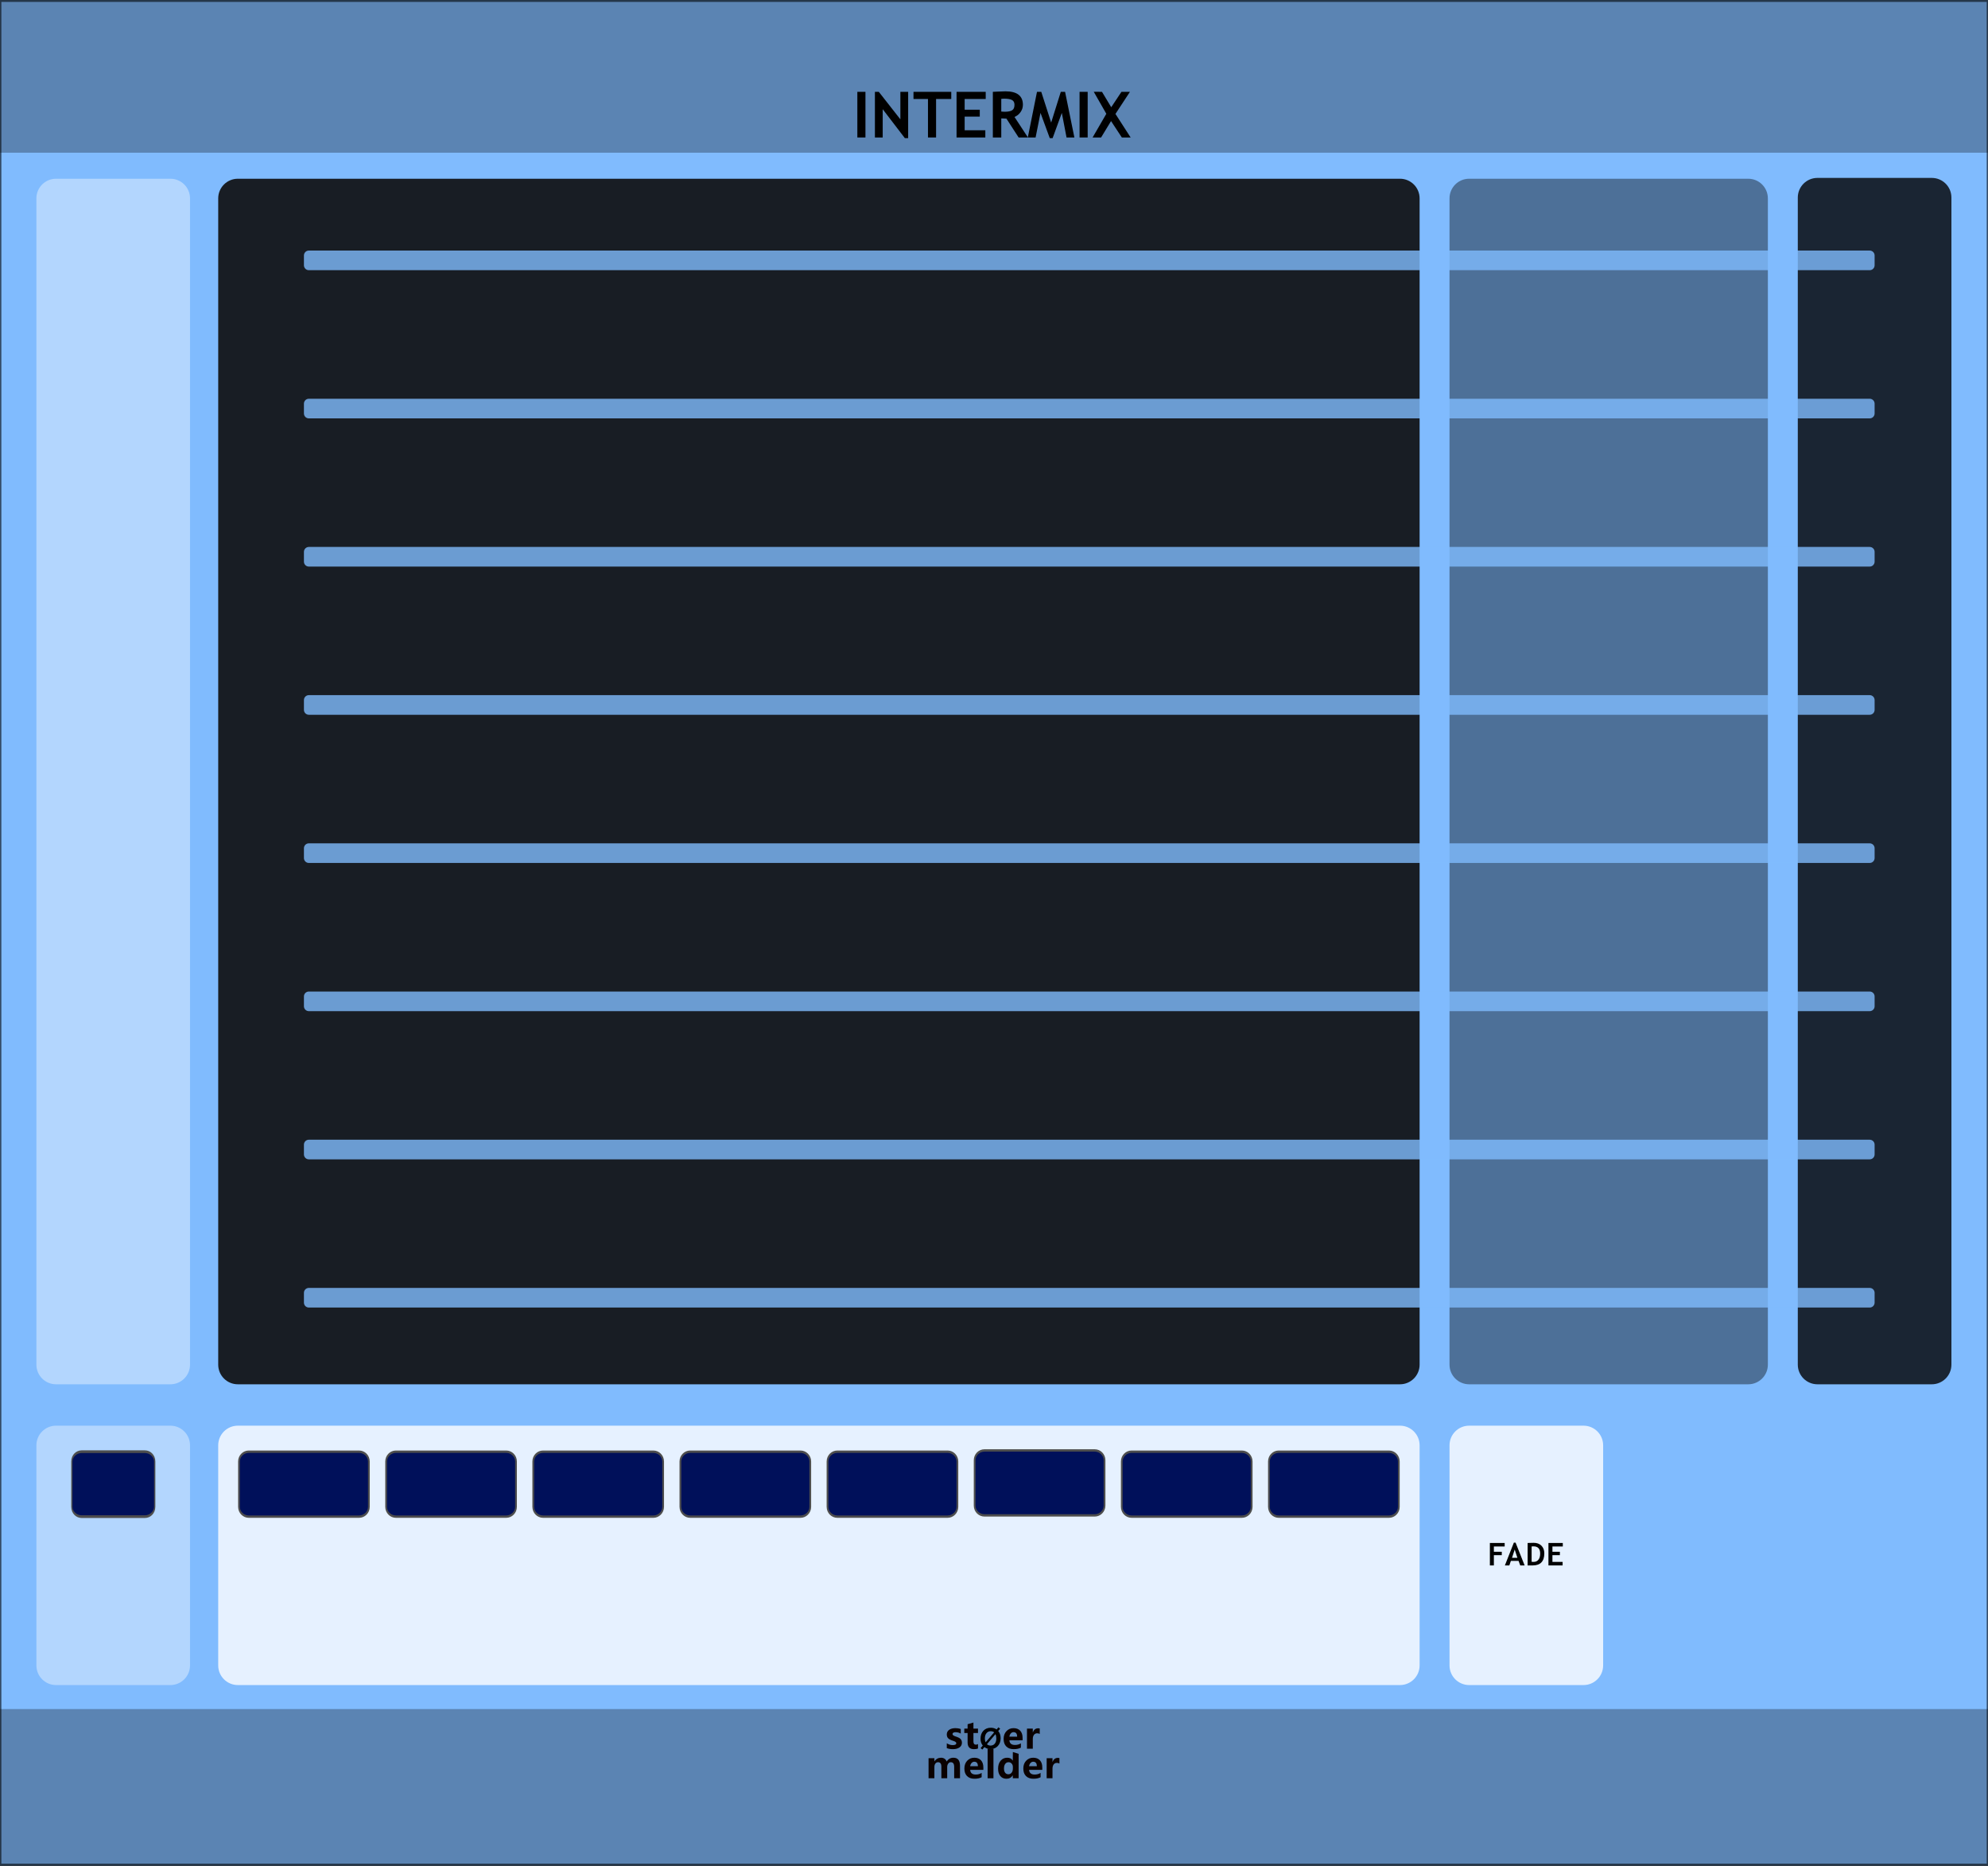
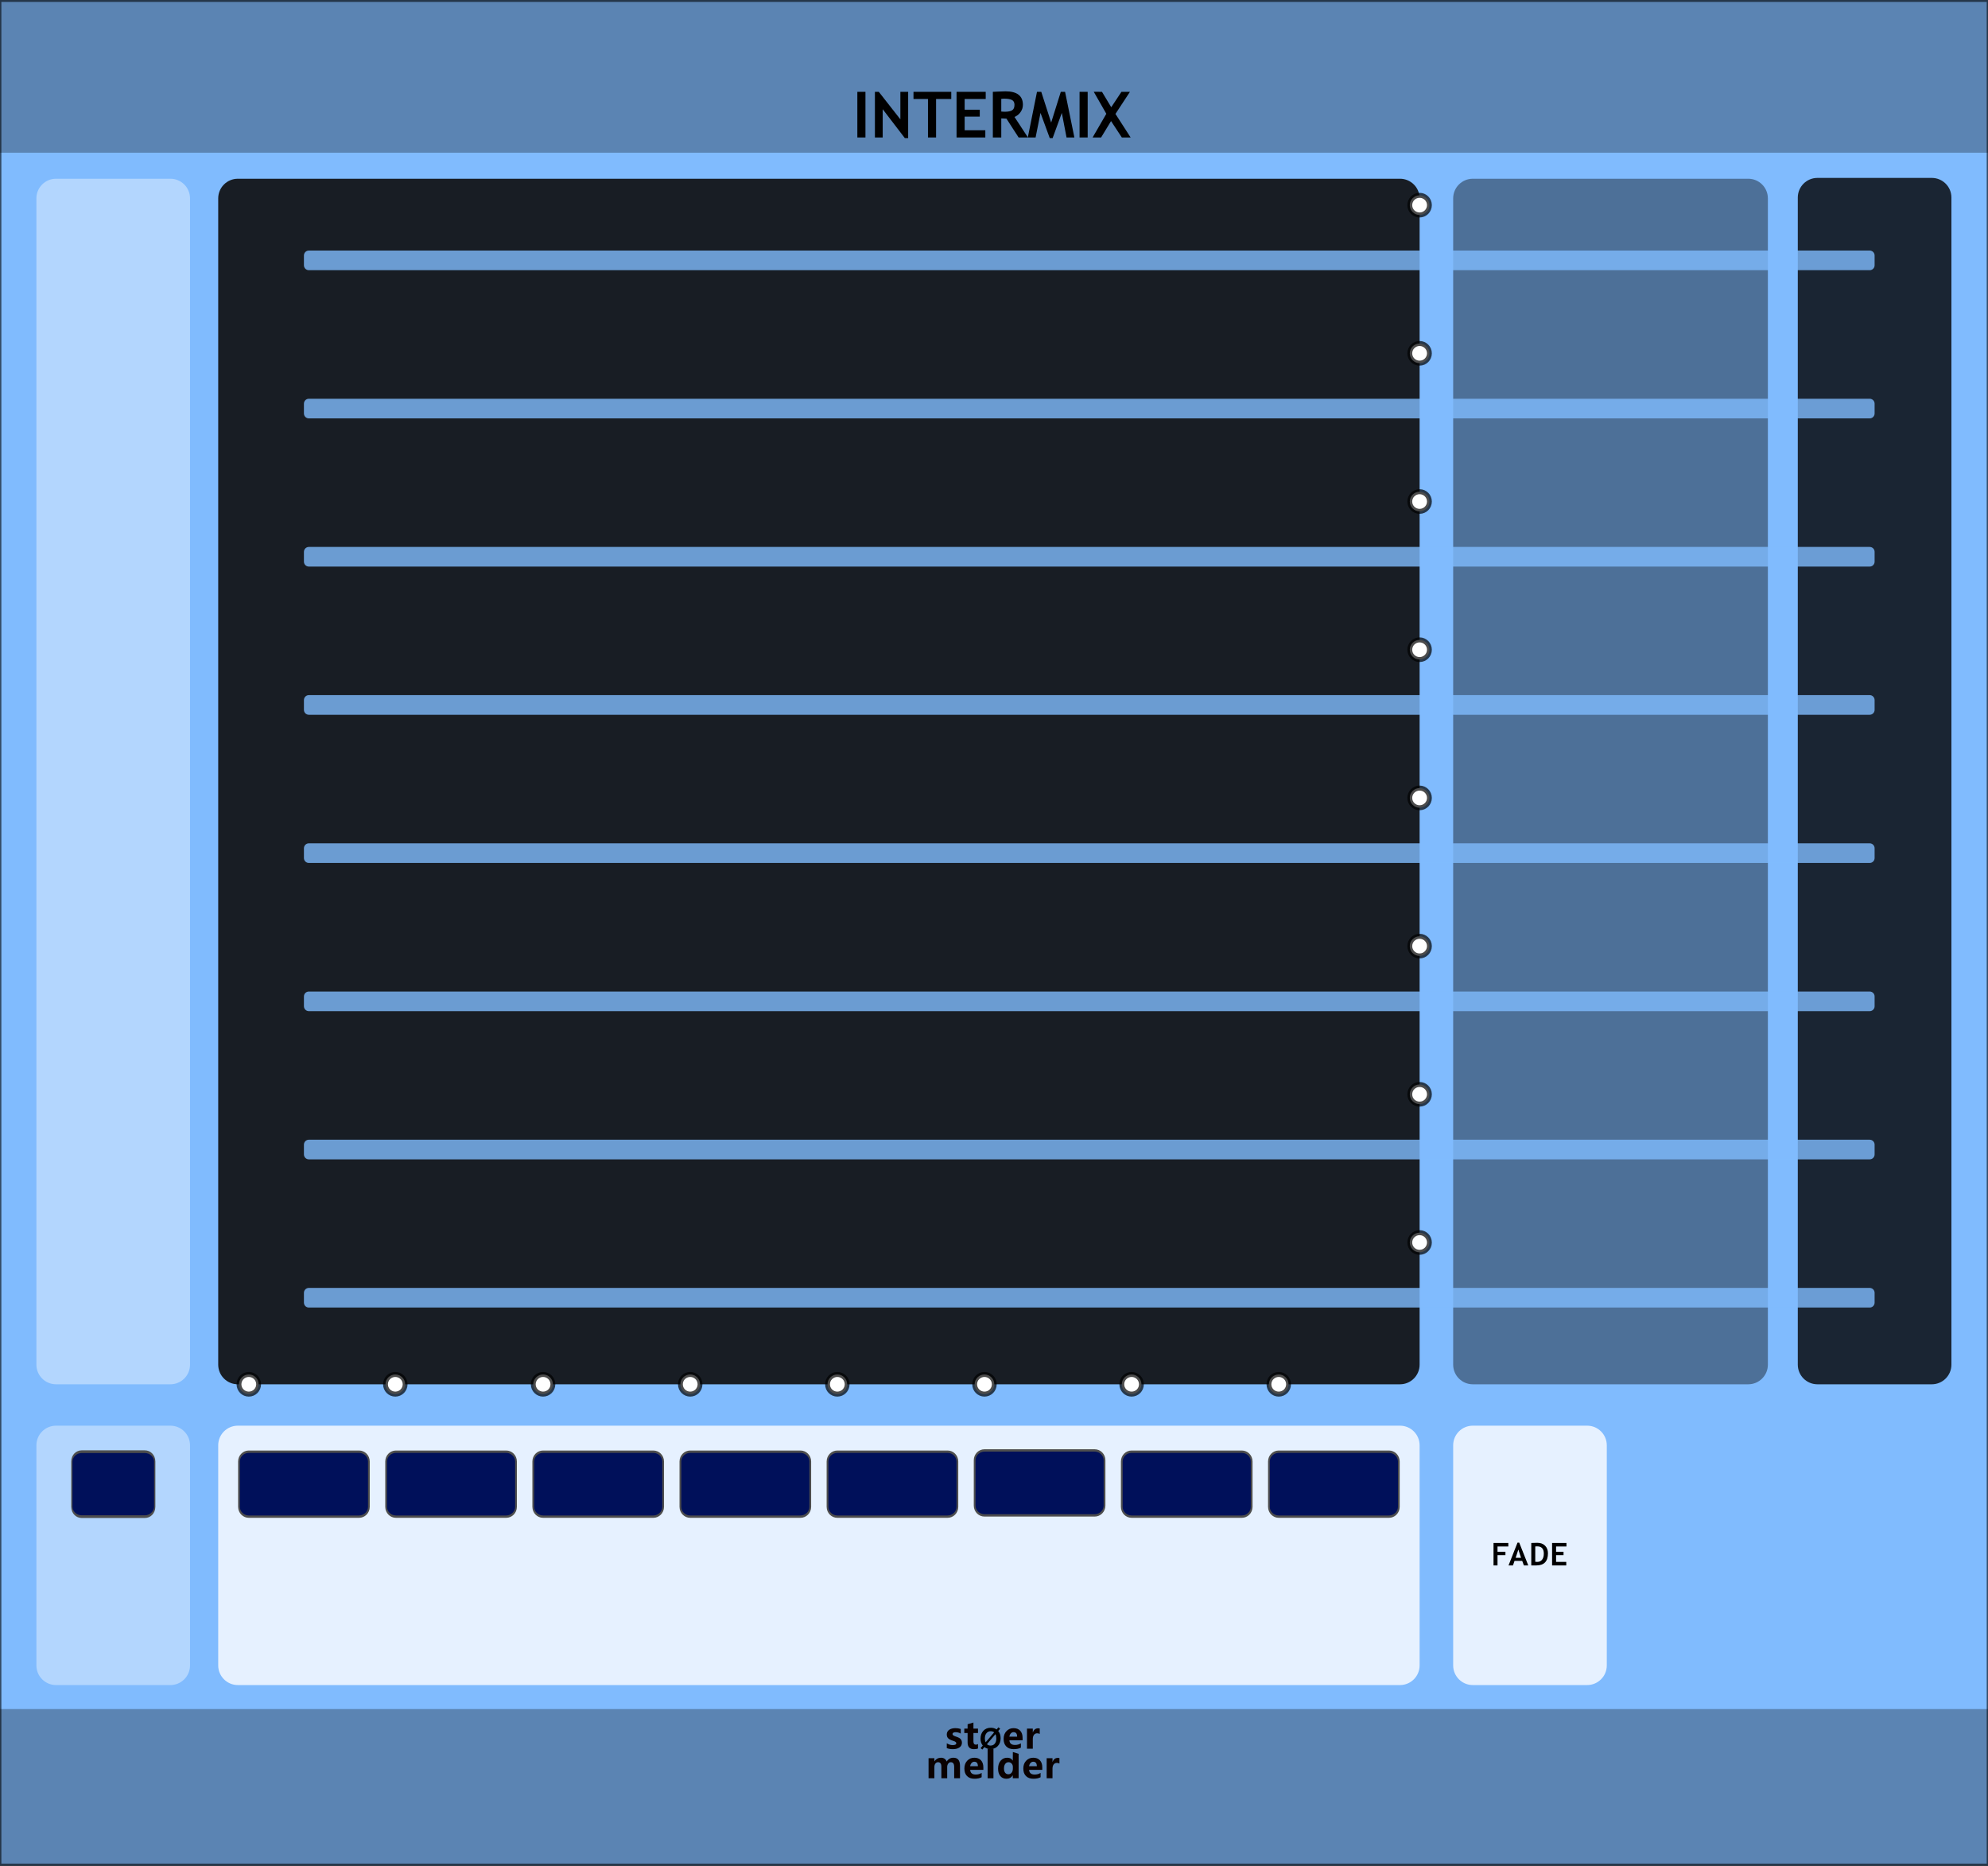
<svg xmlns="http://www.w3.org/2000/svg" width="100%" height="100%" viewBox="0 0 405 380" version="1.1" xml:space="preserve" style="fill-rule:evenodd;clip-rule:evenodd;stroke-linecap:round;stroke-linejoin:round;stroke-miterlimit:1.5;">
  <g id="panel" transform="matrix(0.834722,0,0,1.04324,-691.337,250.623)">
    <g transform="matrix(8.08652,0,0,0.958552,828.225,-240.235)">
      <rect x="0" y="0" width="60" height="380" style="fill:rgb(128,187,254);" />
    </g>
    <g transform="matrix(21.6634,0,0,25.5659,18.2833,-292.473)">
      <rect x="37.388" y="2.043" width="22.397" height="14.247" style="fill:none;stroke:black;stroke-opacity:0.6;stroke-width:0.03px;" />
    </g>
    <g transform="matrix(2.86922,0,0,1.81823,914.399,-538.329)">
      <rect x="-30.034" y="347.456" width="169.102" height="16.91" style="fill:rgb(4,4,4);fill-opacity:0.3;" />
    </g>
    <g transform="matrix(2.86922,0,0,1.76292,914.399,-852.772)">
      <rect x="-30.034" y="347.456" width="169.102" height="16.91" style="fill:rgb(4,4,4);fill-opacity:0.3;" />
    </g>
    <g transform="matrix(1.198,0,0,0.958552,1033.95,-213.396)">
      <g transform="matrix(13,0,0,13,1.94873,0)">
        <rect x="0.076" y="-0.715" width="0.127" height="0.715" style="fill-rule:nonzero;" />
      </g>
      <g transform="matrix(13,0,0,13,5.5669,0)">
        <path d="M0.542,0.01L0.195,-0.443L0.195,0L0.073,0L0.073,-0.715L0.134,-0.715L0.472,-0.284L0.472,-0.715L0.594,-0.715L0.594,0.01L0.542,0.01Z" style="fill-rule:nonzero;" />
      </g>
      <g transform="matrix(13,0,0,13,14.2441,0)">
        <path d="M0.364,-0.603L0.364,0L0.237,0L0.237,-0.603L0.01,-0.603L0.01,-0.715L0.602,-0.715L0.602,-0.603L0.364,-0.603Z" style="fill-rule:nonzero;" />
      </g>
      <g transform="matrix(13,0,0,13,22.1978,0)">
        <path d="M0.2,-0.603L0.2,-0.435L0.437,-0.435L0.437,-0.327L0.2,-0.327L0.2,-0.113L0.524,-0.113L0.524,0L0.073,0L0.073,-0.715L0.53,-0.715L0.53,-0.603L0.2,-0.603Z" style="fill-rule:nonzero;" />
      </g>
      <g transform="matrix(13,0,0,13,29.5928,0)">
        <path d="M0.477,0L0.286,-0.295C0.266,-0.296 0.24,-0.297 0.205,-0.299L0.205,0L0.073,0L0.073,-0.715C0.08,-0.715 0.108,-0.717 0.156,-0.719C0.204,-0.721 0.242,-0.723 0.271,-0.723C0.453,-0.723 0.544,-0.652 0.544,-0.512C0.544,-0.469 0.531,-0.431 0.506,-0.396C0.481,-0.361 0.45,-0.337 0.412,-0.322L0.623,0L0.477,0ZM0.205,-0.605L0.205,-0.406C0.229,-0.404 0.246,-0.403 0.259,-0.403C0.312,-0.403 0.351,-0.411 0.375,-0.426C0.4,-0.441 0.412,-0.47 0.412,-0.513C0.412,-0.548 0.399,-0.573 0.373,-0.587C0.346,-0.601 0.305,-0.608 0.248,-0.608C0.234,-0.608 0.22,-0.607 0.205,-0.605Z" style="fill-rule:nonzero;" />
      </g>
      <g transform="matrix(13,0,0,13,37.5337,0)">
        <path d="M0.74,0L0.617,0L0.543,-0.385L0.399,0.01L0.354,0.01L0.209,-0.385L0.132,0L0.01,0L0.154,-0.715L0.221,-0.715L0.376,-0.233L0.527,-0.715L0.594,-0.715L0.74,0Z" style="fill-rule:nonzero;" />
      </g>
      <g transform="matrix(13,0,0,13,47.2202,0)">
        <rect x="0.076" y="-0.715" width="0.127" height="0.715" style="fill-rule:nonzero;" />
      </g>
      <g transform="matrix(13,0,0,13,50.8384,0)">
        <path d="M0.46,0L0.291,-0.257L0.135,0L0.002,0L0.217,-0.371L0.02,-0.716L0.149,-0.715L0.294,-0.474L0.454,-0.715L0.587,-0.715L0.36,-0.369L0.598,0L0.46,0Z" style="fill-rule:nonzero;" />
      </g>
    </g>
    <g transform="matrix(0.840359,0,0,0.840359,238.786,16.2108)">
      <g transform="matrix(1.198,0,0,0.958552,893.633,-224.914)">
        <g transform="matrix(9,0,0,9,64.0056,347.267)">
          <path d="M0.919,0L0.762,0L0.762,-0.308C0.762,-0.391 0.732,-0.432 0.671,-0.432C0.643,-0.432 0.62,-0.42 0.602,-0.395C0.583,-0.369 0.574,-0.339 0.574,-0.303L0.574,0L0.417,0L0.417,-0.312C0.417,-0.392 0.387,-0.432 0.327,-0.432C0.298,-0.432 0.274,-0.42 0.256,-0.396C0.238,-0.372 0.229,-0.341 0.229,-0.301L0.229,0L0.072,0L0.072,-0.54L0.229,-0.54L0.229,-0.456L0.231,-0.456C0.25,-0.486 0.275,-0.51 0.307,-0.528C0.338,-0.545 0.371,-0.553 0.405,-0.553C0.481,-0.553 0.533,-0.519 0.561,-0.451C0.603,-0.519 0.663,-0.553 0.743,-0.553C0.86,-0.553 0.919,-0.481 0.919,-0.335L0.919,0Z" style="fill:rgb(10,1,1);fill-rule:nonzero;" />
        </g>
        <g transform="matrix(9,0,0,9,72.978,347.267)">
          <path d="M0.551,-0.226L0.196,-0.226C0.201,-0.142 0.252,-0.1 0.347,-0.1C0.407,-0.1 0.459,-0.115 0.505,-0.144L0.505,-0.028C0.456,-0.001 0.391,0.013 0.312,0.013C0.226,0.013 0.159,-0.011 0.111,-0.06C0.063,-0.108 0.04,-0.176 0.04,-0.262C0.04,-0.348 0.065,-0.419 0.116,-0.472C0.167,-0.526 0.23,-0.553 0.307,-0.553C0.384,-0.553 0.443,-0.53 0.487,-0.484C0.53,-0.437 0.551,-0.374 0.551,-0.292L0.551,-0.226ZM0.404,-0.324C0.404,-0.405 0.372,-0.445 0.306,-0.445C0.279,-0.445 0.255,-0.434 0.234,-0.412C0.214,-0.39 0.201,-0.361 0.195,-0.324L0.404,-0.324Z" style="fill:rgb(10,1,1);fill-rule:nonzero;" />
        </g>
        <g transform="matrix(9,0,0,9,78.3513,347.267)">
          <rect x="0.069" y="-0.799" width="0.157" height="0.799" style="fill:rgb(10,1,1);fill-rule:nonzero;" />
        </g>
        <g transform="matrix(9,0,0,9,81.1494,347.267)">
          <path d="M0.593,0L0.436,0L0.436,-0.076L0.433,-0.076C0.395,-0.017 0.339,0.013 0.264,0.013C0.195,0.013 0.141,-0.011 0.1,-0.06C0.06,-0.108 0.04,-0.174 0.04,-0.258C0.04,-0.346 0.062,-0.418 0.108,-0.472C0.153,-0.526 0.212,-0.553 0.286,-0.553C0.356,-0.553 0.405,-0.528 0.433,-0.477L0.436,-0.477L0.438,-0.707L0.593,-0.658L0.593,0ZM0.438,-0.306C0.438,-0.342 0.427,-0.372 0.405,-0.396C0.383,-0.42 0.356,-0.432 0.323,-0.432C0.284,-0.432 0.254,-0.417 0.232,-0.386C0.21,-0.356 0.199,-0.315 0.199,-0.263C0.199,-0.213 0.21,-0.175 0.231,-0.148C0.252,-0.121 0.281,-0.108 0.318,-0.108C0.353,-0.108 0.382,-0.122 0.404,-0.15C0.427,-0.179 0.438,-0.215 0.438,-0.261L0.438,-0.306Z" style="fill:rgb(10,1,1);fill-rule:nonzero;" />
        </g>
        <g transform="matrix(9,0,0,9,87.2654,347.267)">
          <path d="M0.551,-0.226L0.196,-0.226C0.201,-0.142 0.252,-0.1 0.347,-0.1C0.407,-0.1 0.459,-0.115 0.505,-0.144L0.505,-0.028C0.456,-0.001 0.391,0.013 0.312,0.013C0.226,0.013 0.159,-0.011 0.111,-0.06C0.063,-0.108 0.04,-0.176 0.04,-0.262C0.04,-0.348 0.065,-0.419 0.116,-0.472C0.167,-0.526 0.23,-0.553 0.307,-0.553C0.384,-0.553 0.443,-0.53 0.487,-0.484C0.53,-0.437 0.551,-0.374 0.551,-0.292L0.551,-0.226ZM0.404,-0.324C0.404,-0.405 0.372,-0.445 0.306,-0.445C0.279,-0.445 0.255,-0.434 0.234,-0.412C0.214,-0.39 0.201,-0.361 0.195,-0.324L0.404,-0.324Z" style="fill:rgb(10,1,1);fill-rule:nonzero;" />
        </g>
        <g transform="matrix(9,0,0,9,92.6386,347.267)">
          <path d="M0.416,-0.397C0.397,-0.408 0.374,-0.414 0.346,-0.414C0.31,-0.414 0.282,-0.4 0.261,-0.373C0.24,-0.345 0.229,-0.308 0.229,-0.26L0.229,0L0.072,0L0.072,-0.54L0.229,-0.54L0.229,-0.438L0.231,-0.438C0.257,-0.512 0.305,-0.549 0.374,-0.549C0.392,-0.549 0.406,-0.547 0.416,-0.543L0.416,-0.397Z" style="fill:rgb(10,1,1);fill-rule:nonzero;" />
        </g>
      </g>
      <g transform="matrix(1.198,0,0,0.958552,893.495,-231.786)">
        <g transform="matrix(9,0,0,9,68.6657,347.267)">
          <path d="M0.058,-0.145C0.112,-0.112 0.165,-0.096 0.216,-0.096C0.281,-0.096 0.314,-0.113 0.314,-0.148C0.314,-0.173 0.287,-0.193 0.233,-0.21C0.166,-0.231 0.12,-0.254 0.095,-0.28C0.07,-0.305 0.058,-0.34 0.058,-0.383C0.058,-0.436 0.079,-0.478 0.122,-0.508C0.165,-0.538 0.221,-0.553 0.291,-0.553C0.34,-0.553 0.388,-0.546 0.434,-0.531L0.434,-0.407C0.392,-0.432 0.346,-0.444 0.295,-0.444C0.27,-0.444 0.25,-0.44 0.235,-0.431C0.22,-0.422 0.212,-0.41 0.212,-0.396C0.212,-0.371 0.235,-0.351 0.28,-0.335C0.329,-0.319 0.366,-0.304 0.39,-0.291C0.415,-0.278 0.434,-0.26 0.447,-0.238C0.459,-0.216 0.466,-0.191 0.466,-0.163C0.466,-0.107 0.444,-0.064 0.399,-0.033C0.354,-0.002 0.295,0.013 0.22,0.013C0.162,0.013 0.107,0.004 0.058,-0.015L0.058,-0.145Z" style="fill:rgb(10,1,1);fill-rule:nonzero;" />
        </g>
        <g transform="matrix(9,0,0,9,73.2436,347.267)">
          <path d="M0.39,-0.006C0.366,0.007 0.33,0.013 0.282,0.013C0.167,0.013 0.11,-0.047 0.11,-0.167L0.11,-0.422L0.021,-0.422L0.021,-0.54L0.11,-0.54L0.11,-0.659L0.267,-0.704L0.267,-0.54L0.39,-0.54L0.39,-0.422L0.267,-0.422L0.267,-0.195C0.267,-0.137 0.289,-0.108 0.335,-0.108C0.353,-0.108 0.371,-0.114 0.39,-0.124L0.39,-0.006Z" style="fill:rgb(10,1,1);fill-rule:nonzero;" />
        </g>
        <g transform="matrix(6.6,0,0,6.6,77.1051,347.267)">
          <path d="M0.106,0.032L0.043,-0.021L0.122,-0.115C0.067,-0.183 0.04,-0.268 0.04,-0.368C0.04,-0.487 0.075,-0.584 0.144,-0.658C0.213,-0.732 0.305,-0.769 0.418,-0.769C0.5,-0.769 0.571,-0.748 0.63,-0.706L0.698,-0.785L0.761,-0.733L0.689,-0.65C0.748,-0.581 0.778,-0.493 0.778,-0.384C0.778,-0.266 0.743,-0.17 0.674,-0.097C0.605,-0.023 0.516,0.013 0.406,0.013C0.32,0.013 0.246,-0.011 0.182,-0.059L0.106,0.032ZM0.54,-0.6C0.506,-0.628 0.463,-0.642 0.413,-0.642C0.349,-0.642 0.297,-0.617 0.258,-0.569C0.218,-0.52 0.199,-0.455 0.199,-0.375C0.199,-0.319 0.208,-0.273 0.227,-0.234L0.54,-0.6ZM0.275,-0.165C0.311,-0.131 0.356,-0.114 0.409,-0.114C0.473,-0.114 0.524,-0.137 0.563,-0.184C0.601,-0.231 0.62,-0.294 0.62,-0.374C0.62,-0.435 0.61,-0.488 0.588,-0.533L0.275,-0.165Z" style="fill-rule:nonzero;" />
        </g>
        <g transform="matrix(9,0,0,9,82.6053,347.267)">
          <path d="M0.551,-0.226L0.196,-0.226C0.201,-0.142 0.252,-0.1 0.347,-0.1C0.407,-0.1 0.459,-0.115 0.505,-0.144L0.505,-0.028C0.456,-0.001 0.391,0.013 0.312,0.013C0.226,0.013 0.159,-0.011 0.111,-0.06C0.063,-0.108 0.04,-0.176 0.04,-0.262C0.04,-0.348 0.065,-0.419 0.116,-0.472C0.167,-0.526 0.23,-0.553 0.307,-0.553C0.384,-0.553 0.443,-0.53 0.487,-0.484C0.53,-0.437 0.551,-0.374 0.551,-0.292L0.551,-0.226ZM0.404,-0.324C0.404,-0.405 0.372,-0.445 0.306,-0.445C0.279,-0.445 0.255,-0.434 0.234,-0.412C0.214,-0.39 0.201,-0.361 0.195,-0.324L0.404,-0.324Z" style="fill:rgb(10,1,1);fill-rule:nonzero;" />
        </g>
        <g transform="matrix(9,0,0,9,87.9786,347.267)">
          <path d="M0.416,-0.397C0.397,-0.408 0.374,-0.414 0.346,-0.414C0.31,-0.414 0.282,-0.4 0.261,-0.373C0.24,-0.345 0.229,-0.308 0.229,-0.26L0.229,0L0.072,0L0.072,-0.54L0.229,-0.54L0.229,-0.438L0.231,-0.438C0.257,-0.512 0.305,-0.549 0.374,-0.549C0.392,-0.549 0.406,-0.547 0.416,-0.543L0.416,-0.397Z" style="fill:rgb(10,1,1);fill-rule:nonzero;" />
        </g>
      </g>
    </g>
-     <g transform="matrix(1.14209,0,0,8.78869,1176.16,-705.628)">
-       <path d="M73.138,57.36C73.138,57.119 71.257,56.924 68.942,56.924L9.303,56.924C6.987,56.924 5.107,57.119 5.107,57.36L5.107,83.268C5.107,83.509 6.987,83.704 9.303,83.704L68.942,83.704C71.257,83.704 73.138,83.509 73.138,83.268L73.138,57.36Z" style="fill-opacity:0.4;" />
+     <g transform="matrix(1.12901,0,0,8.78869,1177.12,-705.628)">
+       <path d="M73.138,57.36C73.138,57.119 71.236,56.924 68.893,56.924L9.351,56.924C7.009,56.924 5.107,57.119 5.107,57.36L5.107,83.268C5.107,83.509 7.009,83.704 9.351,83.704L68.893,83.704C71.236,83.704 73.138,83.509 73.138,83.268L73.138,57.36Z" style="fill-opacity:0.4;" />
    </g>
    <g transform="matrix(0.551125,0,0,8.79472,1264.18,-706.133)">
      <path d="M73.138,57.36C73.138,57.119 69.241,56.924 64.443,56.924L13.802,56.924C9.003,56.924 5.107,57.119 5.107,57.36L5.107,83.268C5.107,83.509 9.003,83.704 13.802,83.704L64.443,83.704C69.241,83.704 73.138,83.509 73.138,83.268L73.138,57.36Z" style="fill-opacity:0.8;" />
    </g>
    <g transform="matrix(4.31003,0,0,1.89102,859.469,-69.5457)">
      <path d="M73.138,58.951C73.138,57.832 72.639,56.924 72.026,56.924L6.219,56.924C5.605,56.924 5.107,57.832 5.107,58.951L5.107,81.676C5.107,82.795 5.605,83.704 6.219,83.704L72.026,83.704C72.639,83.704 73.138,82.795 73.138,81.676L73.138,58.951Z" style="fill:white;fill-opacity:0.8;" />
    </g>
    <g transform="matrix(1.25309,0,0,1.34672,870.473,-234.006)">
      <path d="M38.128,207.245C38.128,206.459 37.271,205.822 36.216,205.822L14.743,205.822C13.688,205.822 12.831,206.459 12.831,207.245L12.831,213.815C12.831,214.601 13.688,215.238 14.743,215.238L36.216,215.238C37.271,215.238 38.128,214.601 38.128,213.815L38.128,207.245Z" style="fill:rgb(0,16,90);stroke:rgb(77,77,77);stroke-width:0.34px;stroke-linecap:square;" />
    </g>
    <g transform="matrix(1.25309,0,0,1.34672,1121.84,-234.006)">
      <path d="M38.128,207.245C38.128,206.459 37.271,205.822 36.216,205.822L14.743,205.822C13.688,205.822 12.831,206.459 12.831,207.245L12.831,213.815C12.831,214.601 13.688,215.238 14.743,215.238L36.216,215.238C37.271,215.238 38.128,214.601 38.128,213.815L38.128,207.245Z" style="fill:rgb(0,16,90);stroke:rgb(77,77,77);stroke-width:0.34px;stroke-linecap:square;" />
    </g>
    <g transform="matrix(1.25309,0,0,1.34672,1085.93,-234.006)">
      <path d="M38.128,207.245C38.128,206.459 37.271,205.822 36.216,205.822L14.743,205.822C13.688,205.822 12.831,206.459 12.831,207.245L12.831,213.815C12.831,214.601 13.688,215.238 14.743,215.238L36.216,215.238C37.271,215.238 38.128,214.601 38.128,213.815L38.128,207.245Z" style="fill:rgb(0,16,90);stroke:rgb(77,77,77);stroke-width:0.34px;stroke-linecap:square;" />
    </g>
    <g transform="matrix(1.25309,0,0,1.34672,1050.02,-234.249)">
      <path d="M38.128,207.245C38.128,206.459 37.271,205.822 36.216,205.822L14.743,205.822C13.688,205.822 12.831,206.459 12.831,207.245L12.831,213.815C12.831,214.601 13.688,215.238 14.743,215.238L36.216,215.238C37.271,215.238 38.128,214.601 38.128,213.815L38.128,207.245Z" style="fill:rgb(0,16,90);stroke:rgb(77,77,77);stroke-width:0.34px;stroke-linecap:square;" />
    </g>
    <g transform="matrix(1.25309,0,0,1.34672,1014.11,-234.006)">
      <path d="M38.128,207.245C38.128,206.459 37.271,205.822 36.216,205.822L14.743,205.822C13.688,205.822 12.831,206.459 12.831,207.245L12.831,213.815C12.831,214.601 13.688,215.238 14.743,215.238L36.216,215.238C37.271,215.238 38.128,214.601 38.128,213.815L38.128,207.245Z" style="fill:rgb(0,16,90);stroke:rgb(77,77,77);stroke-width:0.34px;stroke-linecap:square;" />
    </g>
    <g transform="matrix(1.25309,0,0,1.34672,978.203,-234.006)">
      <path d="M38.128,207.245C38.128,206.459 37.271,205.822 36.216,205.822L14.743,205.822C13.688,205.822 12.831,206.459 12.831,207.245L12.831,213.815C12.831,214.601 13.688,215.238 14.743,215.238L36.216,215.238C37.271,215.238 38.128,214.601 38.128,213.815L38.128,207.245Z" style="fill:rgb(0,16,90);stroke:rgb(77,77,77);stroke-width:0.34px;stroke-linecap:square;" />
    </g>
    <g transform="matrix(1.25309,0,0,1.34672,942.293,-234.006)">
      <path d="M38.128,207.245C38.128,206.459 37.271,205.822 36.216,205.822L14.743,205.822C13.688,205.822 12.831,206.459 12.831,207.245L12.831,213.815C12.831,214.601 13.688,215.238 14.743,215.238L36.216,215.238C37.271,215.238 38.128,214.601 38.128,213.815L38.128,207.245Z" style="fill:rgb(0,16,90);stroke:rgb(77,77,77);stroke-width:0.34px;stroke-linecap:square;" />
    </g>
    <g transform="matrix(1.25309,0,0,1.34672,906.383,-234.006)">
      <path d="M38.128,207.245C38.128,206.459 37.271,205.822 36.216,205.822L14.743,205.822C13.688,205.822 12.831,206.459 12.831,207.245L12.831,213.815C12.831,214.601 13.688,215.238 14.743,215.238L36.216,215.238C37.271,215.238 38.128,214.601 38.128,213.815L38.128,207.245Z" style="fill:rgb(0,16,90);stroke:rgb(77,77,77);stroke-width:0.34px;stroke-linecap:square;" />
    </g>
-     <g transform="matrix(0.551125,0,0,1.89102,1179.18,-69.5457)">
+     <g transform="matrix(0.551125,0,0,1.89102,1180.07,-69.5457)">
      <path d="M73.138,58.951C73.138,57.832 69.241,56.924 64.443,56.924L13.802,56.924C9.003,56.924 5.107,57.832 5.107,58.951L5.107,81.676C5.107,82.795 9.003,83.704 13.802,83.704L64.443,83.704C69.241,83.704 73.138,82.795 73.138,81.676L73.138,58.951Z" style="fill:white;fill-opacity:0.8;" />
    </g>
-     <g transform="matrix(1.198,0,0,0.958552,1151.21,15.644)">
+     <g transform="matrix(1.198,0,0,0.958552,1152.1,15.644)">
      <g transform="matrix(6.4,0,0,6.4,33.4514,51.8924)">
        <path d="M0.2,-0.603L0.2,-0.435L0.452,-0.435L0.452,-0.327L0.2,-0.327L0.2,0L0.073,0L0.073,-0.715L0.544,-0.715L0.544,-0.603L0.2,-0.603Z" style="fill-rule:nonzero;" />
      </g>
      <g transform="matrix(6.4,0,0,6.4,36.9607,51.8924)">
        <path d="M0.491,0L0.438,-0.145L0.193,-0.145L0.144,0L0.002,0L0.288,-0.725L0.343,-0.725L0.631,0L0.491,0ZM0.315,-0.506L0.229,-0.242L0.401,-0.242L0.315,-0.506Z" style="fill-rule:nonzero;" />
      </g>
      <g transform="matrix(6.4,0,0,6.4,41.1418,51.8924)">
        <path d="M0.232,0L0.073,0L0.073,-0.715C0.174,-0.718 0.238,-0.72 0.264,-0.72C0.368,-0.72 0.451,-0.69 0.512,-0.629C0.573,-0.568 0.604,-0.487 0.604,-0.386C0.604,-0.129 0.48,0 0.232,0ZM0.2,-0.604L0.2,-0.116C0.221,-0.114 0.243,-0.113 0.267,-0.113C0.331,-0.113 0.381,-0.136 0.417,-0.183C0.454,-0.229 0.472,-0.294 0.472,-0.378C0.472,-0.531 0.401,-0.607 0.258,-0.607C0.245,-0.607 0.225,-0.606 0.2,-0.604Z" style="fill-rule:nonzero;" />
      </g>
      <g transform="matrix(6.4,0,0,6.4,45.3823,51.8924)">
        <path d="M0.2,-0.603L0.2,-0.435L0.437,-0.435L0.437,-0.327L0.2,-0.327L0.2,-0.113L0.524,-0.113L0.524,0L0.073,0L0.073,-0.715L0.53,-0.715L0.53,-0.603L0.2,-0.603Z" style="fill-rule:nonzero;" />
      </g>
    </g>
    <g transform="matrix(0.551125,0,0,8.78869,834.293,-705.628)">
      <path d="M73.138,57.36C73.138,57.119 69.241,56.924 64.443,56.924L13.802,56.924C9.003,56.924 5.107,57.119 5.107,57.36L5.107,83.268C5.107,83.509 9.003,83.704 13.802,83.704L64.443,83.704C69.241,83.704 73.138,83.509 73.138,83.268L73.138,57.36Z" style="fill:white;fill-opacity:0.4;" />
    </g>
    <g transform="matrix(0.551125,0,0,1.89102,834.293,-69.5457)">
      <path d="M73.138,58.951C73.138,57.832 69.241,56.924 64.443,56.924L13.802,56.924C9.003,56.924 5.107,57.832 5.107,58.951L5.107,81.676C5.107,82.795 9.003,83.704 13.802,83.704L64.443,83.704C69.241,83.704 73.138,82.795 73.138,81.676L73.138,58.951Z" style="fill:white;fill-opacity:0.4;" />
    </g>
    <g transform="matrix(0.799203,0,0,1.34672,835.51,-234.006)">
      <path d="M38.128,207.245C38.128,206.459 36.784,205.822 35.13,205.822L15.829,205.822C14.175,205.822 12.831,206.459 12.831,207.245L12.831,213.815C12.831,214.601 14.175,215.238 15.829,215.238L35.13,215.238C36.784,215.238 38.128,214.601 38.128,213.815L38.128,207.245Z" style="fill:rgb(0,16,90);stroke:rgb(77,77,77);stroke-width:0.39px;stroke-linecap:square;" />
    </g>
    <g transform="matrix(4.31003,0,0,8.78869,859.469,-705.628)">
      <path d="M73.138,57.36C73.138,57.119 72.639,56.924 72.026,56.924L6.219,56.924C5.605,56.924 5.107,57.119 5.107,57.36L5.107,83.268C5.107,83.509 5.605,83.704 6.219,83.704L72.026,83.704C72.639,83.704 73.138,83.509 73.138,83.268L73.138,57.36Z" style="fill:rgb(13,13,13);fill-opacity:0.9;" />
    </g>
    <g transform="matrix(1.0256e-16,-1.34016,1.47019,7.20297e-17,805.905,-156.656)">
      <path d="M25.865,66.45C25.865,66 25.544,65.635 25.149,65.635L23.719,65.635C23.324,65.635 23.004,66 23.004,66.45L23.004,325.562C23.004,326.012 23.324,326.377 23.719,326.377L25.149,326.377C25.544,326.377 25.865,326.012 25.865,325.562L25.865,66.45Z" style="fill:rgb(128,187,254);fill-opacity:0.8;" />
    </g>
    <g transform="matrix(1.0256e-16,-1.34016,1.47019,7.20297e-17,805.905,-127.724)">
      <path d="M25.865,66.45C25.865,66 25.544,65.635 25.149,65.635L23.719,65.635C23.324,65.635 23.004,66 23.004,66.45L23.004,325.562C23.004,326.012 23.324,326.377 23.719,326.377L25.149,326.377C25.544,326.377 25.865,326.012 25.865,325.562L25.865,66.45Z" style="fill:rgb(128,187,254);fill-opacity:0.8;" />
    </g>
    <g transform="matrix(1.0256e-16,-1.34016,1.47019,7.20297e-17,805.905,-98.7925)">
      <path d="M25.865,66.45C25.865,66 25.544,65.635 25.149,65.635L23.719,65.635C23.324,65.635 23.004,66 23.004,66.45L23.004,325.562C23.004,326.012 23.324,326.377 23.719,326.377L25.149,326.377C25.544,326.377 25.865,326.012 25.865,325.562L25.865,66.45Z" style="fill:rgb(128,187,254);fill-opacity:0.8;" />
    </g>
    <g transform="matrix(1.0256e-16,-1.34016,1.47019,7.20297e-17,805.905,-69.8608)">
      <path d="M25.865,66.45C25.865,66 25.544,65.635 25.149,65.635L23.719,65.635C23.324,65.635 23.004,66 23.004,66.45L23.004,325.562C23.004,326.012 23.324,326.377 23.719,326.377L25.149,326.377C25.544,326.377 25.865,326.012 25.865,325.562L25.865,66.45Z" style="fill:rgb(128,187,254);fill-opacity:0.8;" />
    </g>
    <g transform="matrix(1.0256e-16,-1.34016,1.47019,7.20297e-17,805.905,-40.9291)">
      <path d="M25.865,66.45C25.865,66 25.544,65.635 25.149,65.635L23.719,65.635C23.324,65.635 23.004,66 23.004,66.45L23.004,325.562C23.004,326.012 23.324,326.377 23.719,326.377L25.149,326.377C25.544,326.377 25.865,326.012 25.865,325.562L25.865,66.45Z" style="fill:rgb(128,187,254);fill-opacity:0.8;" />
    </g>
    <g transform="matrix(1.0256e-16,-1.34016,1.47019,7.20297e-17,805.905,-11.9974)">
      <path d="M25.865,66.45C25.865,66 25.544,65.635 25.149,65.635L23.719,65.635C23.324,65.635 23.004,66 23.004,66.45L23.004,325.562C23.004,326.012 23.324,326.377 23.719,326.377L25.149,326.377C25.544,326.377 25.865,326.012 25.865,325.562L25.865,66.45Z" style="fill:rgb(128,187,254);fill-opacity:0.8;" />
    </g>
    <g transform="matrix(1.0256e-16,-1.34016,1.47019,7.20297e-17,805.905,16.9343)">
      <path d="M25.865,66.45C25.865,66 25.544,65.635 25.149,65.635L23.719,65.635C23.324,65.635 23.004,66 23.004,66.45L23.004,325.562C23.004,326.012 23.324,326.377 23.719,326.377L25.149,326.377C25.544,326.377 25.865,326.012 25.865,325.562L25.865,66.45Z" style="fill:rgb(128,187,254);fill-opacity:0.8;" />
    </g>
    <g transform="matrix(1.0256e-16,-1.34016,1.47019,7.20297e-17,805.905,45.866)">
      <path d="M25.865,66.45C25.865,66 25.544,65.635 25.149,65.635L23.719,65.635C23.324,65.635 23.004,66 23.004,66.45L23.004,325.562C23.004,326.012 23.324,326.377 23.719,326.377L25.149,326.377C25.544,326.377 25.865,326.012 25.865,325.562L25.865,66.45Z" style="fill:rgb(128,187,254);fill-opacity:0.8;" />
    </g>
+     <g transform="matrix(0.184191,0,0,0.151981,883.573,8.45269)">
+       <ellipse cx="29.183" cy="141.909" rx="13.008" ry="12.614" style="fill:white;stroke:black;stroke-opacity:0.7;stroke-width:6.4px;stroke-linecap:butt;stroke-miterlimit:1.414;" />
+     </g>
+     <g transform="matrix(0.184191,0,0,0.151981,1169.32,-221.752)">
+       <ellipse cx="29.183" cy="141.909" rx="13.008" ry="12.614" style="fill:white;stroke:black;stroke-opacity:0.7;stroke-width:6.4px;stroke-linecap:butt;stroke-miterlimit:1.414;" />
+     </g>
+     <g transform="matrix(0.184191,0,0,0.151981,1169.32,-192.821)">
+       <ellipse cx="29.183" cy="141.909" rx="13.008" ry="12.614" style="fill:white;stroke:black;stroke-opacity:0.7;stroke-width:6.4px;stroke-linecap:butt;stroke-miterlimit:1.414;" />
+     </g>
+     <g transform="matrix(0.184191,0,0,0.151981,1169.32,-163.889)">
+       <ellipse cx="29.183" cy="141.909" rx="13.008" ry="12.614" style="fill:white;stroke:black;stroke-opacity:0.7;stroke-width:6.4px;stroke-linecap:butt;stroke-miterlimit:1.414;" />
+     </g>
+     <g transform="matrix(0.184191,0,0,0.151981,1169.32,-134.957)">
+       <ellipse cx="29.183" cy="141.909" rx="13.008" ry="12.614" style="fill:white;stroke:black;stroke-opacity:0.7;stroke-width:6.4px;stroke-linecap:butt;stroke-miterlimit:1.414;" />
+     </g>
+     <g transform="matrix(0.184191,0,0,0.151981,1169.32,-106.026)">
+       <ellipse cx="29.183" cy="141.909" rx="13.008" ry="12.614" style="fill:white;stroke:black;stroke-opacity:0.7;stroke-width:6.4px;stroke-linecap:butt;stroke-miterlimit:1.414;" />
+     </g>
+     <g transform="matrix(0.184191,0,0,0.151981,1169.32,-77.094)">
+       <ellipse cx="29.183" cy="141.909" rx="13.008" ry="12.614" style="fill:white;stroke:black;stroke-opacity:0.7;stroke-width:6.4px;stroke-linecap:butt;stroke-miterlimit:1.414;" />
+     </g>
+     <g transform="matrix(0.184191,0,0,0.151981,1169.32,-48.1623)">
+       <ellipse cx="29.183" cy="141.909" rx="13.008" ry="12.614" style="fill:white;stroke:black;stroke-opacity:0.7;stroke-width:6.4px;stroke-linecap:butt;stroke-miterlimit:1.414;" />
+     </g>
+     <g transform="matrix(0.184191,0,0,0.151981,1169.32,-19.2306)">
+       <ellipse cx="29.183" cy="141.909" rx="13.008" ry="12.614" style="fill:white;stroke:black;stroke-opacity:0.7;stroke-width:6.4px;stroke-linecap:butt;stroke-miterlimit:1.414;" />
+     </g>
+     <g transform="matrix(0.184191,0,0,0.151981,919.327,8.45269)">
+       <ellipse cx="29.183" cy="141.909" rx="13.008" ry="12.614" style="fill:white;stroke:black;stroke-opacity:0.7;stroke-width:6.4px;stroke-linecap:butt;stroke-miterlimit:1.414;" />
+     </g>
+     <g transform="matrix(0.184191,0,0,0.151981,955.393,8.45269)">
+       <ellipse cx="29.183" cy="141.909" rx="13.008" ry="12.614" style="fill:white;stroke:black;stroke-opacity:0.7;stroke-width:6.4px;stroke-linecap:butt;stroke-miterlimit:1.414;" />
+     </g>
+     <g transform="matrix(0.184191,0,0,0.151981,991.303,8.45269)">
+       <ellipse cx="29.183" cy="141.909" rx="13.008" ry="12.614" style="fill:white;stroke:black;stroke-opacity:0.7;stroke-width:6.4px;stroke-linecap:butt;stroke-miterlimit:1.414;" />
+     </g>
+     <g transform="matrix(0.184191,0,0,0.151981,1027.21,8.45269)">
+       <ellipse cx="29.183" cy="141.909" rx="13.008" ry="12.614" style="fill:white;stroke:black;stroke-opacity:0.7;stroke-width:6.4px;stroke-linecap:butt;stroke-miterlimit:1.414;" />
+     </g>
+     <g transform="matrix(0.184191,0,0,0.151981,1063.12,8.45269)">
+       <ellipse cx="29.183" cy="141.909" rx="13.008" ry="12.614" style="fill:white;stroke:black;stroke-opacity:0.7;stroke-width:6.4px;stroke-linecap:butt;stroke-miterlimit:1.414;" />
+     </g>
+     <g transform="matrix(0.184191,0,0,0.151981,1099.03,8.45269)">
+       <ellipse cx="29.183" cy="141.909" rx="13.008" ry="12.614" style="fill:white;stroke:black;stroke-opacity:0.7;stroke-width:6.4px;stroke-linecap:butt;stroke-miterlimit:1.414;" />
+     </g>
+     <g transform="matrix(0.184191,0,0,0.151981,1134.94,8.45269)">
+       <ellipse cx="29.183" cy="141.909" rx="13.008" ry="12.614" style="fill:white;stroke:black;stroke-opacity:0.7;stroke-width:6.4px;stroke-linecap:butt;stroke-miterlimit:1.414;" />
+     </g>
  </g>
</svg>
